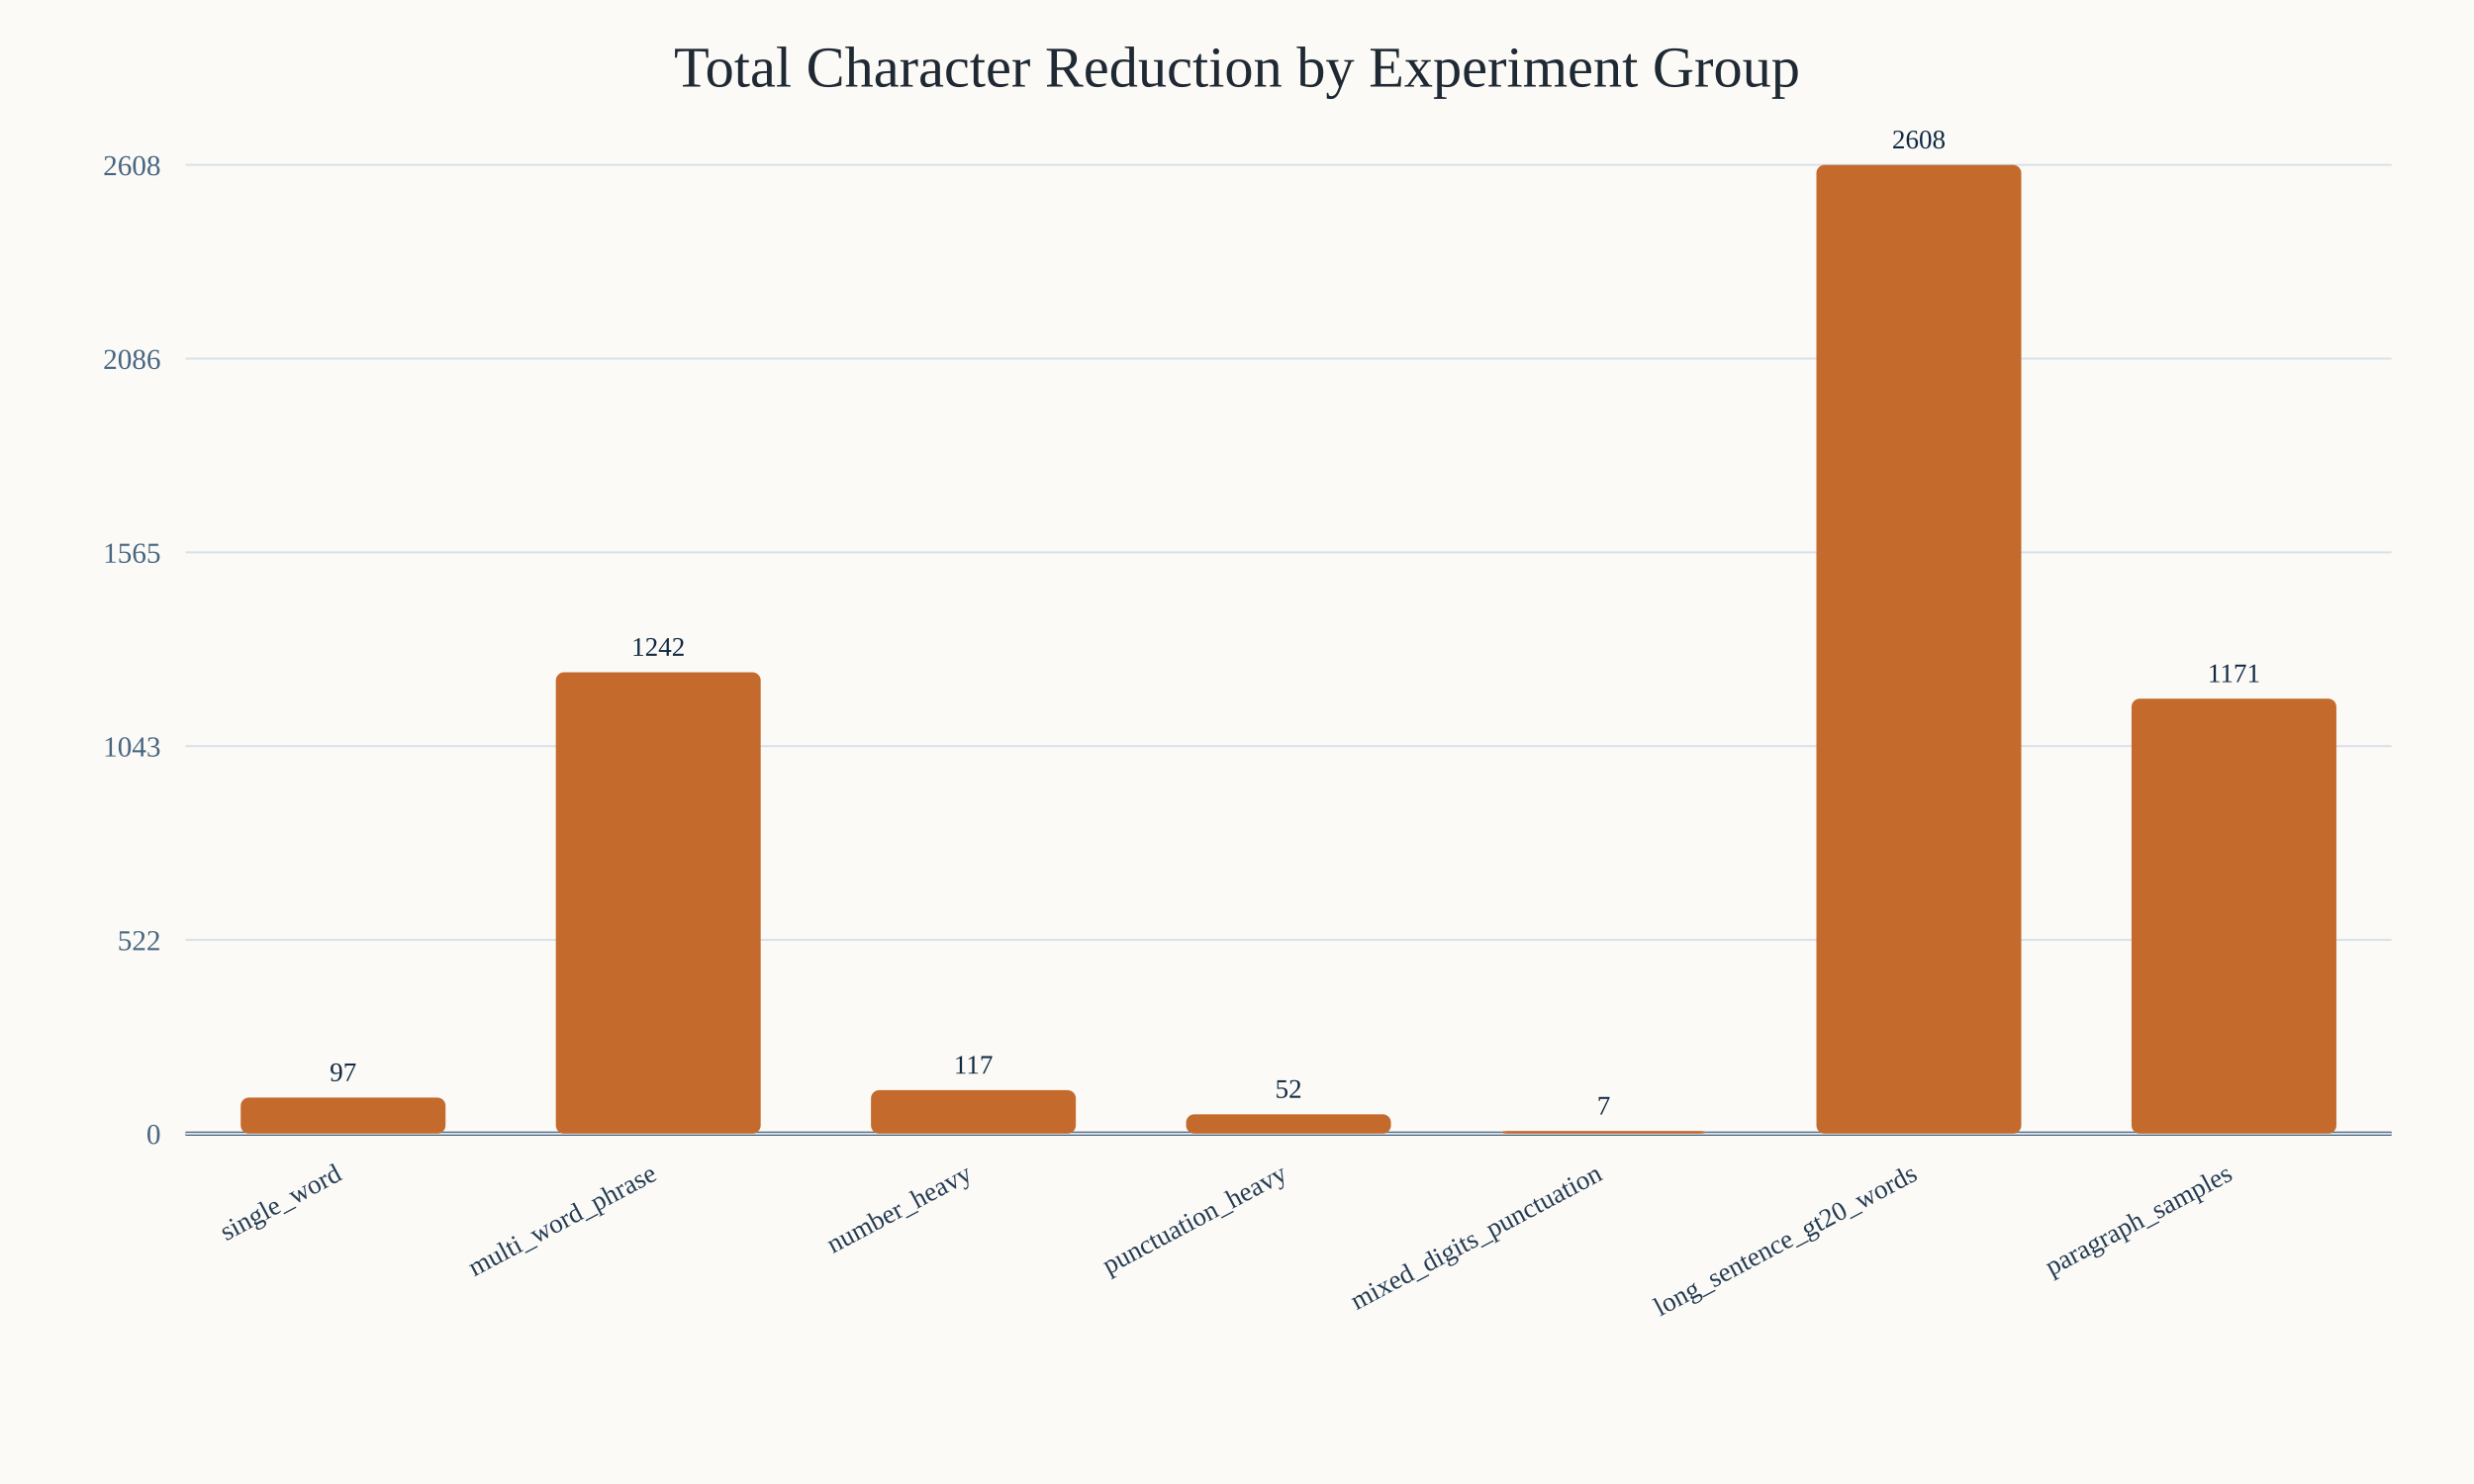
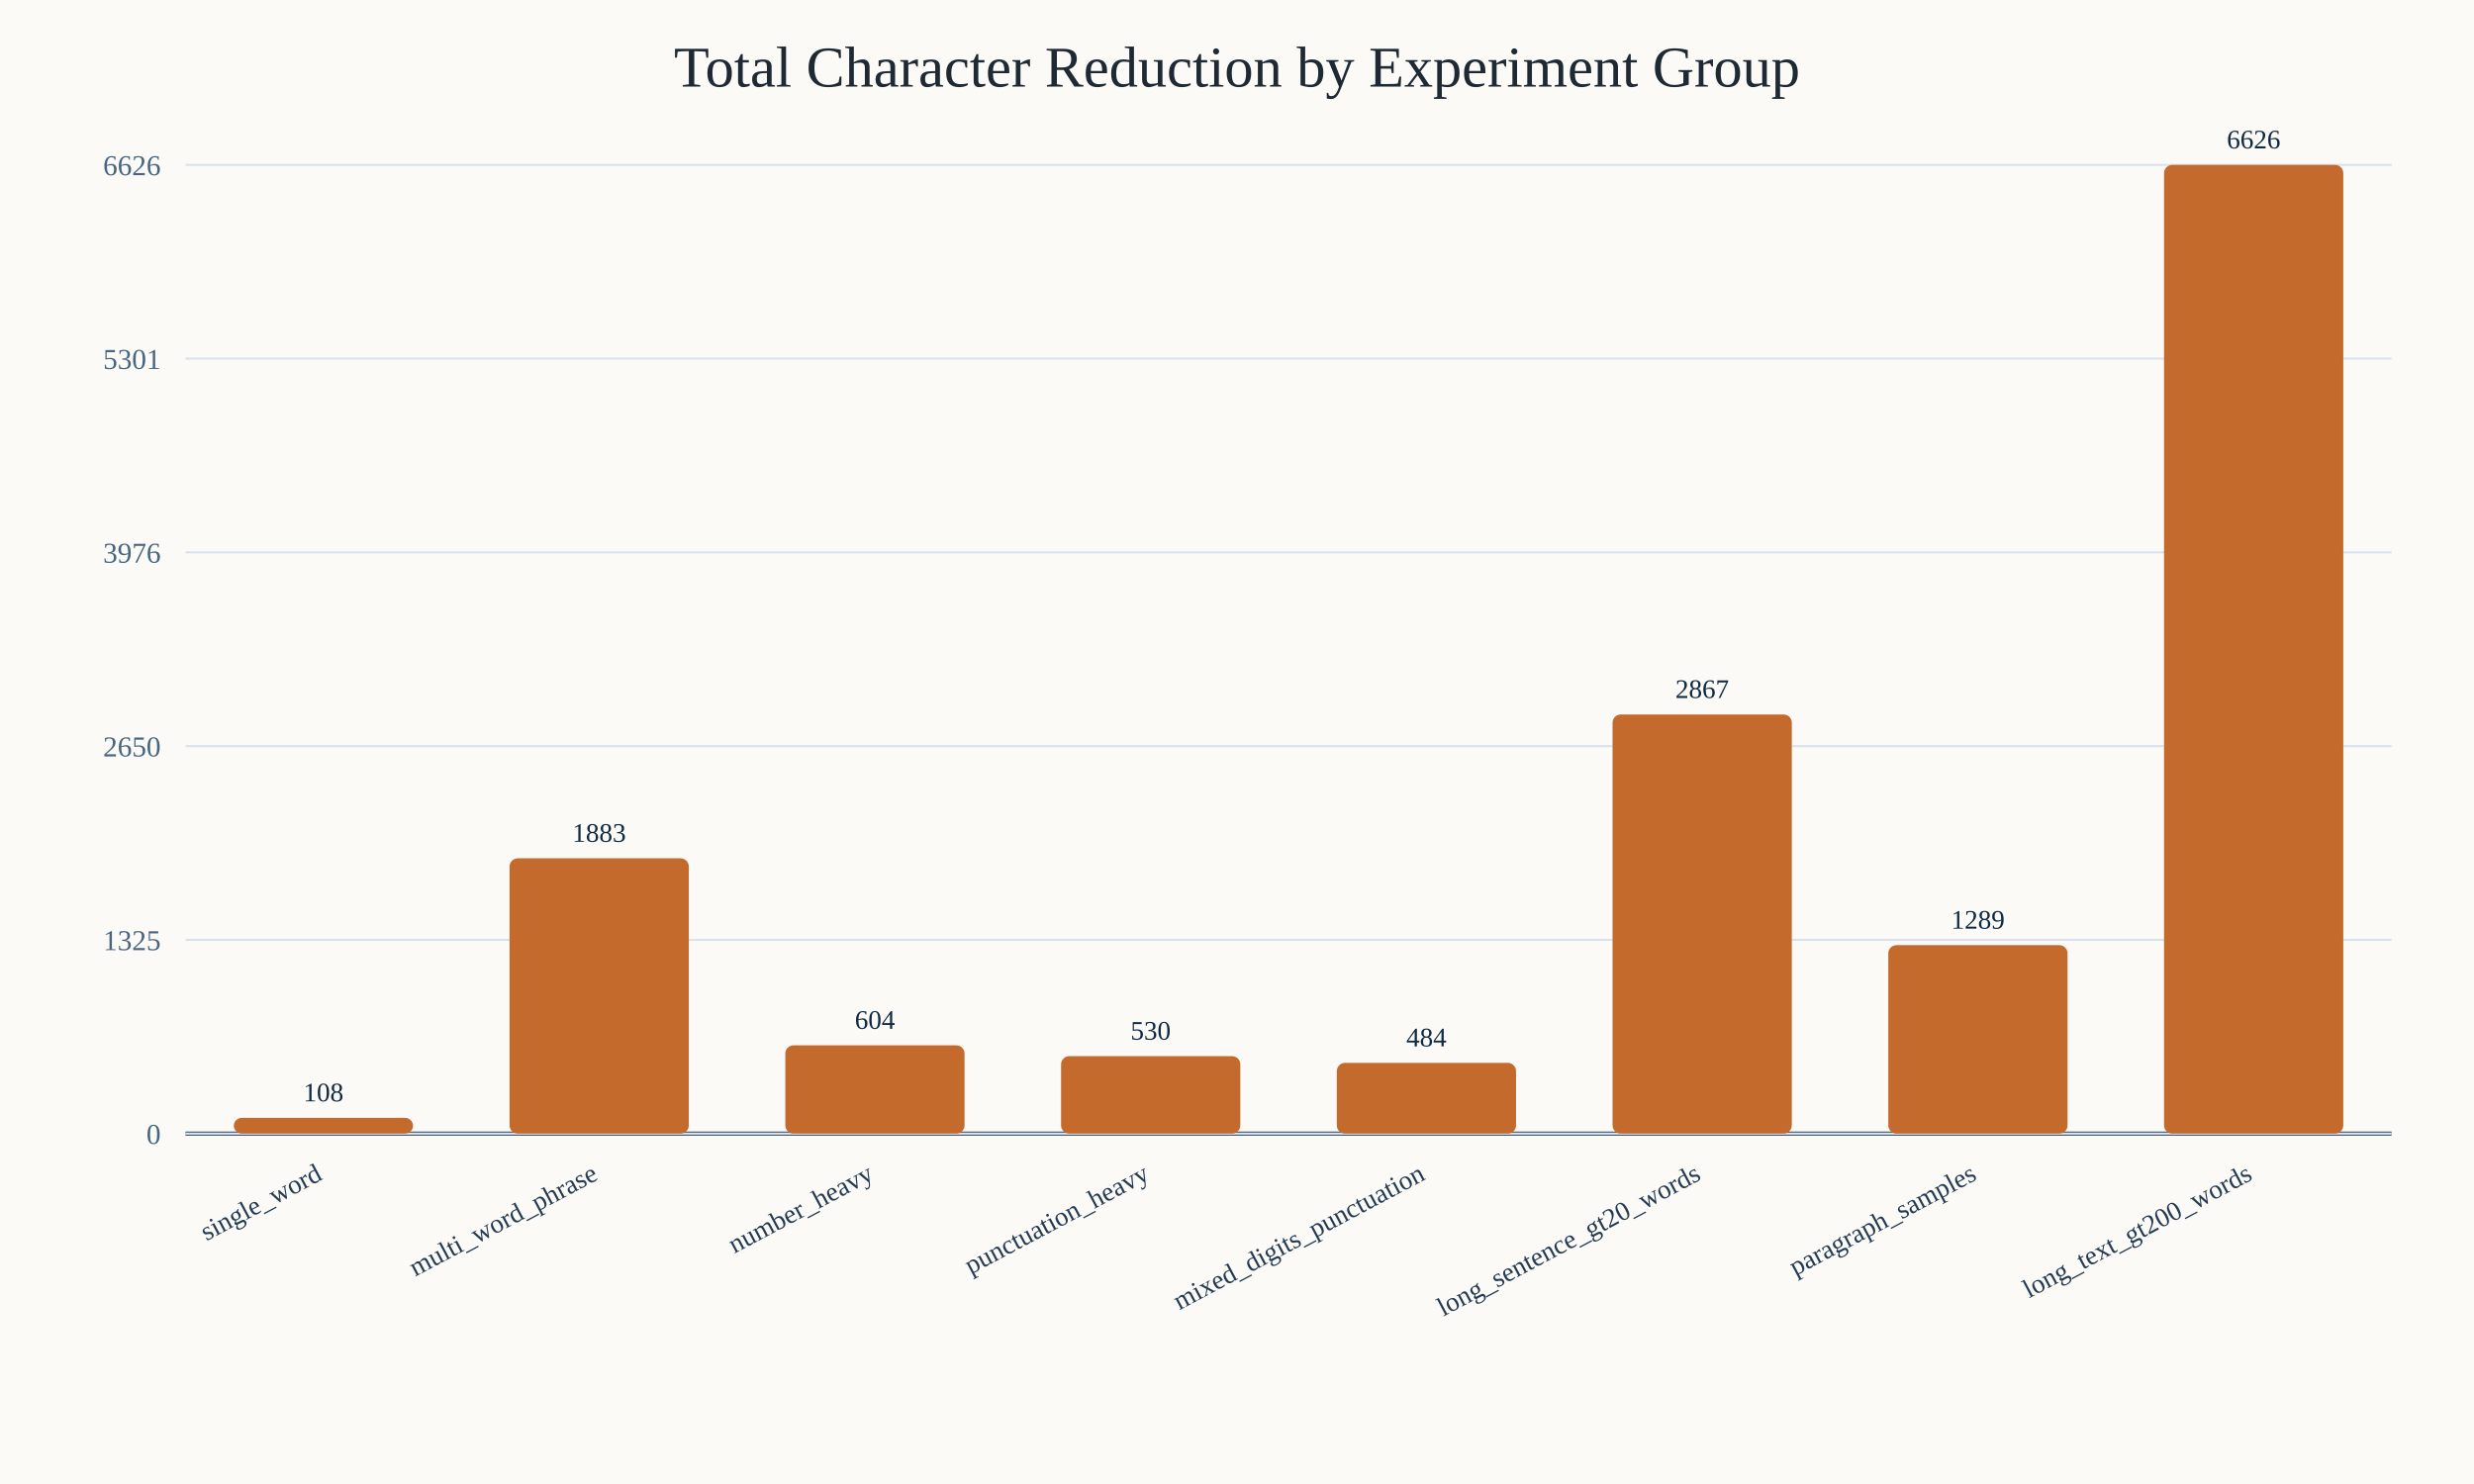
<svg xmlns="http://www.w3.org/2000/svg" width="1200" height="720" viewBox="0 0 1200 720">
  <rect width="100%" height="100%" fill="#fbfaf6" />
  <text x="600" y="42" text-anchor="middle" font-size="28" fill="#1f2933">Total Character Reduction by Experiment Group</text>
  <line x1="90" y1="550" x2="1160" y2="550" stroke="#334e68" stroke-width="2" />
  <line x1="90" y1="550.00" x2="1160" y2="550.00" stroke="#d9e2ec" stroke-width="1" />
  <text x="78" y="555.00" text-anchor="end" font-size="14" fill="#486581">0</text>
  <line x1="90" y1="456.00" x2="1160" y2="456.00" stroke="#d9e2ec" stroke-width="1" />
-   <text x="78" y="461.00" text-anchor="end" font-size="14" fill="#486581">522</text>
+   <text x="78" y="461.00" text-anchor="end" font-size="14" fill="#486581">1325</text>
  <line x1="90" y1="362.00" x2="1160" y2="362.00" stroke="#d9e2ec" stroke-width="1" />
-   <text x="78" y="367.00" text-anchor="end" font-size="14" fill="#486581">1043</text>
+   <text x="78" y="367.00" text-anchor="end" font-size="14" fill="#486581">2650</text>
  <line x1="90" y1="268.00" x2="1160" y2="268.00" stroke="#d9e2ec" stroke-width="1" />
-   <text x="78" y="273.00" text-anchor="end" font-size="14" fill="#486581">1565</text>
+   <text x="78" y="273.00" text-anchor="end" font-size="14" fill="#486581">3976</text>
  <line x1="90" y1="174.00" x2="1160" y2="174.00" stroke="#d9e2ec" stroke-width="1" />
-   <text x="78" y="179.00" text-anchor="end" font-size="14" fill="#486581">2086</text>
+   <text x="78" y="179.00" text-anchor="end" font-size="14" fill="#486581">5301</text>
  <line x1="90" y1="80.00" x2="1160" y2="80.00" stroke="#d9e2ec" stroke-width="1" />
-   <text x="78" y="85.00" text-anchor="end" font-size="14" fill="#486581">2608</text>
-   <rect x="116.75" y="532.52" width="99.36" height="17.48" fill="#c46a2d" rx="4" />
-   <text x="166.43" y="524.52" text-anchor="middle" font-size="13" fill="#102a43">97</text>
-   <text x="166.43" y="572.00" text-anchor="end" transform="rotate(-28 166.43,572.00)" font-size="13" fill="#243b53">single_word</text>
-   <rect x="269.61" y="326.17" width="99.36" height="223.83" fill="#c46a2d" rx="4" />
-   <text x="319.29" y="318.17" text-anchor="middle" font-size="13" fill="#102a43">1242</text>
-   <text x="319.29" y="572.00" text-anchor="end" transform="rotate(-28 319.29,572.00)" font-size="13" fill="#243b53">multi_word_phrase</text>
-   <rect x="422.46" y="528.91" width="99.36" height="21.09" fill="#c46a2d" rx="4" />
-   <text x="472.14" y="520.91" text-anchor="middle" font-size="13" fill="#102a43">117</text>
-   <text x="472.14" y="572.00" text-anchor="end" transform="rotate(-28 472.14,572.00)" font-size="13" fill="#243b53">number_heavy</text>
-   <rect x="575.32" y="540.63" width="99.36" height="9.37" fill="#c46a2d" rx="4" />
-   <text x="625.00" y="532.63" text-anchor="middle" font-size="13" fill="#102a43">52</text>
-   <text x="625.00" y="572.00" text-anchor="end" transform="rotate(-28 625.00,572.00)" font-size="13" fill="#243b53">punctuation_heavy</text>
-   <rect x="728.18" y="548.74" width="99.36" height="1.26" fill="#c46a2d" rx="4" />
-   <text x="777.86" y="540.74" text-anchor="middle" font-size="13" fill="#102a43">7</text>
-   <text x="777.86" y="572.00" text-anchor="end" transform="rotate(-28 777.86,572.00)" font-size="13" fill="#243b53">mixed_digits_punctuation</text>
-   <rect x="881.04" y="80.00" width="99.36" height="470.00" fill="#c46a2d" rx="4" />
-   <text x="930.71" y="72.00" text-anchor="middle" font-size="13" fill="#102a43">2608</text>
-   <text x="930.71" y="572.00" text-anchor="end" transform="rotate(-28 930.71,572.00)" font-size="13" fill="#243b53">long_sentence_gt20_words</text>
-   <rect x="1033.89" y="338.97" width="99.36" height="211.03" fill="#c46a2d" rx="4" />
-   <text x="1083.57" y="330.97" text-anchor="middle" font-size="13" fill="#102a43">1171</text>
-   <text x="1083.57" y="572.00" text-anchor="end" transform="rotate(-28 1083.57,572.00)" font-size="13" fill="#243b53">paragraph_samples</text>
+   <text x="78" y="85.00" text-anchor="end" font-size="14" fill="#486581">6626</text>
+   <rect x="113.41" y="542.34" width="86.94" height="7.66" fill="#c46a2d" rx="4" />
+   <text x="156.88" y="534.34" text-anchor="middle" font-size="13" fill="#102a43">108</text>
+   <text x="156.88" y="572.00" text-anchor="end" transform="rotate(-28 156.88,572.00)" font-size="13" fill="#243b53">single_word</text>
+   <rect x="247.16" y="416.43" width="86.94" height="133.57" fill="#c46a2d" rx="4" />
+   <text x="290.62" y="408.43" text-anchor="middle" font-size="13" fill="#102a43">1883</text>
+   <text x="290.62" y="572.00" text-anchor="end" transform="rotate(-28 290.62,572.00)" font-size="13" fill="#243b53">multi_word_phrase</text>
+   <rect x="380.91" y="507.16" width="86.94" height="42.84" fill="#c46a2d" rx="4" />
+   <text x="424.38" y="499.16" text-anchor="middle" font-size="13" fill="#102a43">604</text>
+   <text x="424.38" y="572.00" text-anchor="end" transform="rotate(-28 424.38,572.00)" font-size="13" fill="#243b53">number_heavy</text>
+   <rect x="514.66" y="512.41" width="86.94" height="37.59" fill="#c46a2d" rx="4" />
+   <text x="558.12" y="504.41" text-anchor="middle" font-size="13" fill="#102a43">530</text>
+   <text x="558.12" y="572.00" text-anchor="end" transform="rotate(-28 558.12,572.00)" font-size="13" fill="#243b53">punctuation_heavy</text>
+   <rect x="648.41" y="515.67" width="86.94" height="34.33" fill="#c46a2d" rx="4" />
+   <text x="691.88" y="507.67" text-anchor="middle" font-size="13" fill="#102a43">484</text>
+   <text x="691.88" y="572.00" text-anchor="end" transform="rotate(-28 691.88,572.00)" font-size="13" fill="#243b53">mixed_digits_punctuation</text>
+   <rect x="782.16" y="346.64" width="86.94" height="203.36" fill="#c46a2d" rx="4" />
+   <text x="825.62" y="338.64" text-anchor="middle" font-size="13" fill="#102a43">2867</text>
+   <text x="825.62" y="572.00" text-anchor="end" transform="rotate(-28 825.62,572.00)" font-size="13" fill="#243b53">long_sentence_gt20_words</text>
+   <rect x="915.91" y="458.57" width="86.94" height="91.43" fill="#c46a2d" rx="4" />
+   <text x="959.38" y="450.57" text-anchor="middle" font-size="13" fill="#102a43">1289</text>
+   <text x="959.38" y="572.00" text-anchor="end" transform="rotate(-28 959.38,572.00)" font-size="13" fill="#243b53">paragraph_samples</text>
+   <rect x="1049.66" y="80.00" width="86.94" height="470.00" fill="#c46a2d" rx="4" />
+   <text x="1093.12" y="72.00" text-anchor="middle" font-size="13" fill="#102a43">6626</text>
+   <text x="1093.12" y="572.00" text-anchor="end" transform="rotate(-28 1093.12,572.00)" font-size="13" fill="#243b53">long_text_gt200_words</text>
</svg>
